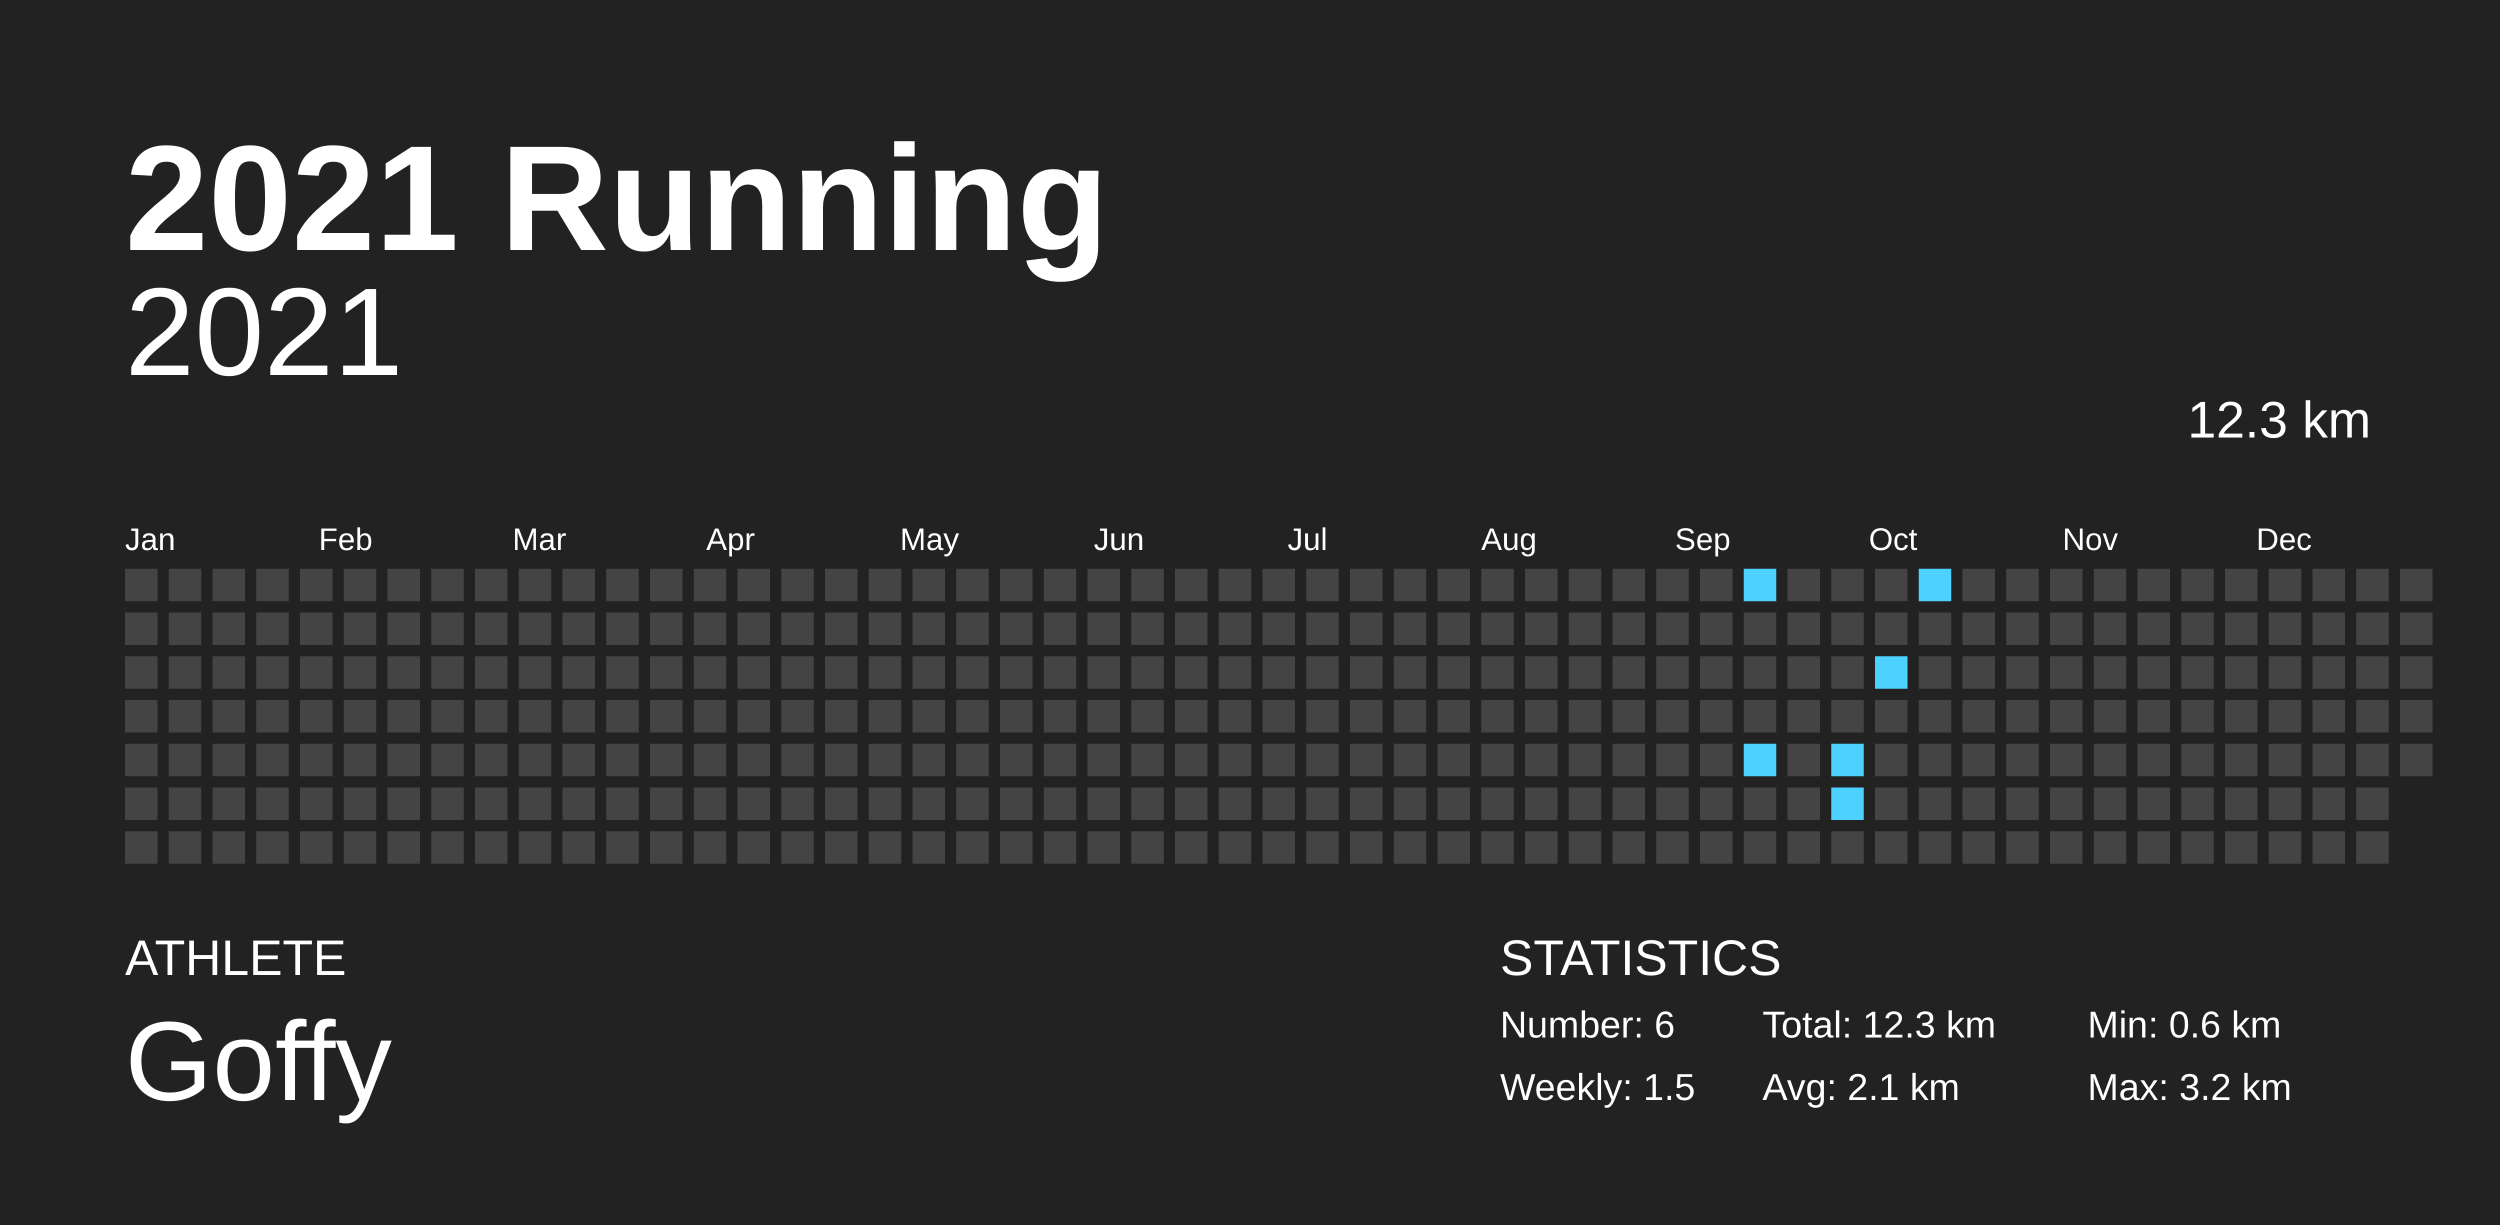
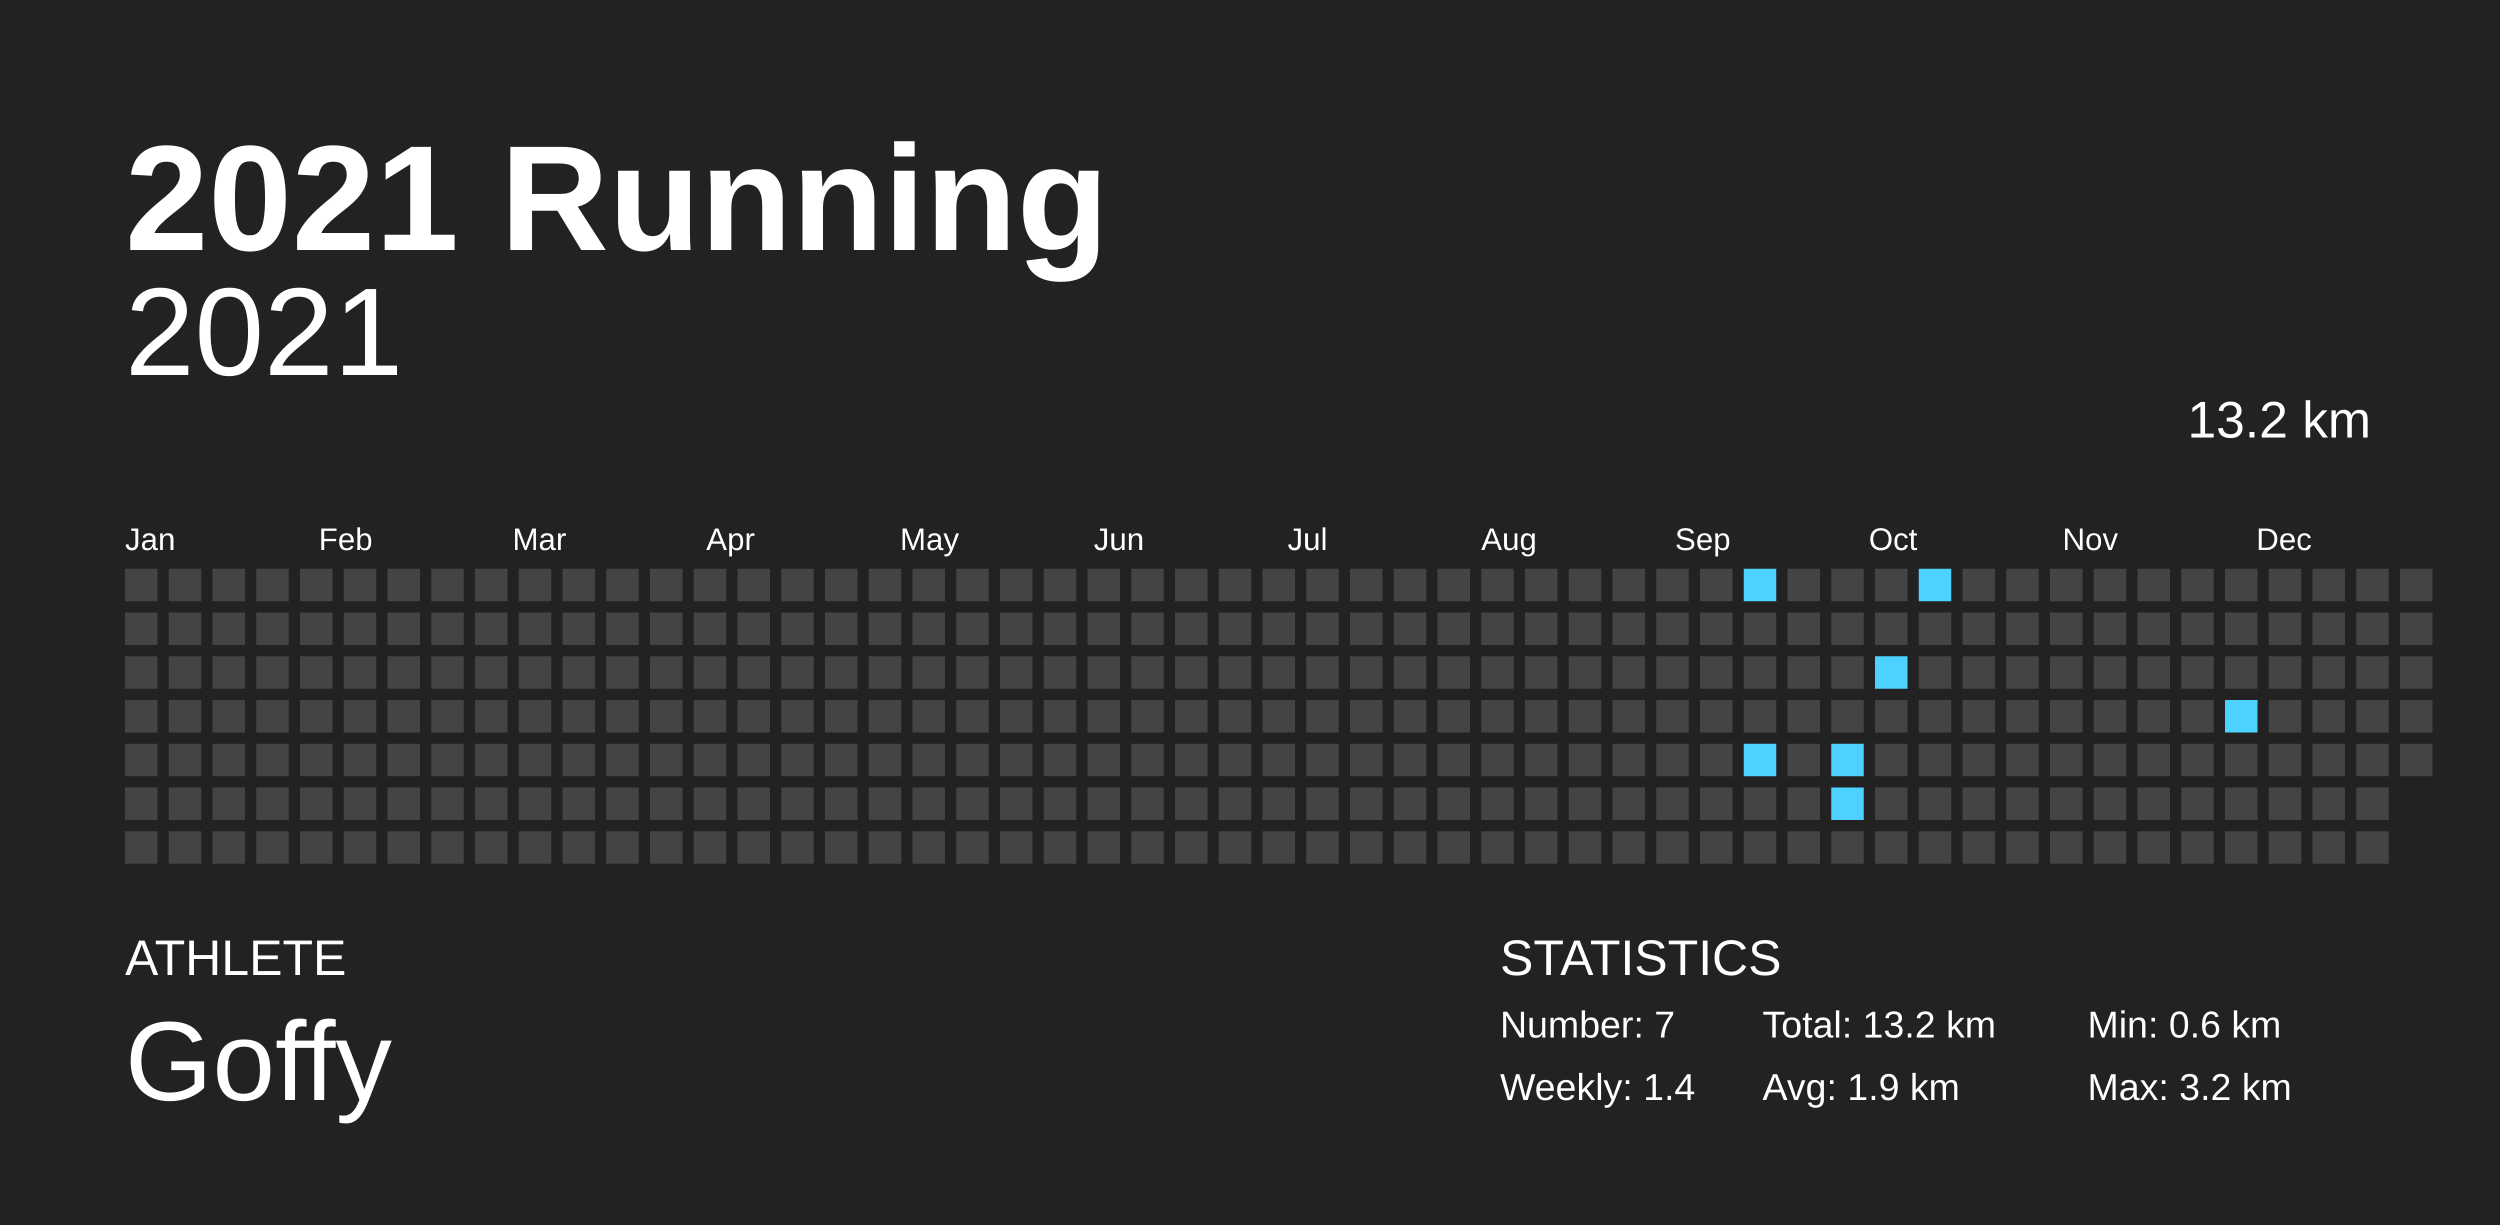
<svg xmlns="http://www.w3.org/2000/svg" baseProfile="full" height="98mm" version="1.1" viewBox="0,0,200,98" width="200mm">
  <defs />
  <rect fill="#222222" height="98" width="200" x="0" y="0" />
  <text fill="#FFFFFF" style="font-size:12px; font-family:Arial; font-weight:bold;" x="10" y="20">2021 Running</text>
  <text fill="#FFFFFF" style="font-size:4px; font-family:Arial" x="10" y="78">ATHLETE</text>
  <text fill="#FFFFFF" style="font-size:9px; font-family:Arial" x="10" y="88">Goffy</text>
  <text fill="#FFFFFF" style="font-size:4px; font-family:Arial" x="120" y="78">STATISTICS</text>
-   <text fill="#FFFFFF" style="font-size:3px; font-family:Arial" x="120" y="83">Number: 6</text>
-   <text fill="#FFFFFF" style="font-size:3px; font-family:Arial" x="120" y="88">Weekly: 1.5</text>
-   <text fill="#FFFFFF" style="font-size:3px; font-family:Arial" x="141" y="83">Total: 12.3 km</text>
-   <text fill="#FFFFFF" style="font-size:3px; font-family:Arial" x="141" y="88">Avg: 2.1 km</text>
+   <text fill="#FFFFFF" style="font-size:3px; font-family:Arial" x="120" y="83">Number: 7</text>
+   <text fill="#FFFFFF" style="font-size:3px; font-family:Arial" x="120" y="88">Weekly: 1.4</text>
+   <text fill="#FFFFFF" style="font-size:3px; font-family:Arial" x="141" y="83">Total: 13.2 km</text>
+   <text fill="#FFFFFF" style="font-size:3px; font-family:Arial" x="141" y="88">Avg: 1.9 km</text>
  <text fill="#FFFFFF" style="font-size:3px; font-family:Arial" x="167" y="83">Min: 0.6 km</text>
  <text fill="#FFFFFF" style="font-size:3px; font-family:Arial" x="167" y="88">Max: 3.2 km</text>
  <text alignment-baseline="hanging" fill="#FFFFFF" style="font-size:10.0px; font-family:Arial;" x="10" y="30">2021</text>
-   <text alignment-baseline="hanging" fill="#FFFFFF" style="font-size:4.125px; font-family:Arial;" x="175" y="35">12.3 km</text>
+   <text alignment-baseline="hanging" fill="#FFFFFF" style="font-size:4.125px; font-family:Arial;" x="175" y="35">13.2 km</text>
  <text fill="#FFFFFF" style="font-size:2.5px; font-family:Arial" x="10.0" y="44">Jan</text>
  <text fill="#FFFFFF" style="font-size:2.5px; font-family:Arial" x="25.5" y="44">Feb</text>
  <text fill="#FFFFFF" style="font-size:2.5px; font-family:Arial" x="41.0" y="44">Mar</text>
  <text fill="#FFFFFF" style="font-size:2.5px; font-family:Arial" x="56.5" y="44">Apr</text>
  <text fill="#FFFFFF" style="font-size:2.5px; font-family:Arial" x="72.0" y="44">May</text>
  <text fill="#FFFFFF" style="font-size:2.5px; font-family:Arial" x="87.5" y="44">Jun</text>
  <text fill="#FFFFFF" style="font-size:2.5px; font-family:Arial" x="103.0" y="44">Jul</text>
  <text fill="#FFFFFF" style="font-size:2.5px; font-family:Arial" x="118.5" y="44">Aug</text>
  <text fill="#FFFFFF" style="font-size:2.5px; font-family:Arial" x="134.0" y="44">Sep</text>
  <text fill="#FFFFFF" style="font-size:2.5px; font-family:Arial" x="149.5" y="44">Oct</text>
  <text fill="#FFFFFF" style="font-size:2.5px; font-family:Arial" x="165.0" y="44">Nov</text>
  <text fill="#FFFFFF" style="font-size:2.5px; font-family:Arial" x="180.5" y="44">Dec</text>
  <rect fill="#444444" height="2.6" width="2.6" x="10.0" y="45.5" />
  <rect fill="#444444" height="2.6" width="2.6" x="10.0" y="49.0" />
  <rect fill="#444444" height="2.6" width="2.6" x="10.0" y="52.5" />
  <rect fill="#444444" height="2.6" width="2.6" x="10.0" y="56.0" />
  <rect fill="#444444" height="2.6" width="2.6" x="10.0" y="59.5" />
  <rect fill="#444444" height="2.6" width="2.6" x="10.0" y="63.0" />
  <rect fill="#444444" height="2.6" width="2.6" x="10.0" y="66.5" />
  <rect fill="#444444" height="2.6" width="2.6" x="13.5" y="45.5" />
  <rect fill="#444444" height="2.6" width="2.6" x="13.5" y="49.0" />
  <rect fill="#444444" height="2.6" width="2.6" x="13.5" y="52.5" />
  <rect fill="#444444" height="2.6" width="2.6" x="13.5" y="56.0" />
  <rect fill="#444444" height="2.6" width="2.6" x="13.5" y="59.5" />
  <rect fill="#444444" height="2.6" width="2.6" x="13.5" y="63.0" />
  <rect fill="#444444" height="2.6" width="2.6" x="13.5" y="66.5" />
  <rect fill="#444444" height="2.6" width="2.6" x="17.0" y="45.5" />
  <rect fill="#444444" height="2.6" width="2.6" x="17.0" y="49.0" />
  <rect fill="#444444" height="2.6" width="2.6" x="17.0" y="52.5" />
  <rect fill="#444444" height="2.6" width="2.6" x="17.0" y="56.0" />
  <rect fill="#444444" height="2.6" width="2.6" x="17.0" y="59.5" />
  <rect fill="#444444" height="2.6" width="2.6" x="17.0" y="63.0" />
  <rect fill="#444444" height="2.6" width="2.6" x="17.0" y="66.5" />
  <rect fill="#444444" height="2.6" width="2.6" x="20.5" y="45.5" />
  <rect fill="#444444" height="2.6" width="2.6" x="20.5" y="49.0" />
  <rect fill="#444444" height="2.6" width="2.6" x="20.5" y="52.5" />
  <rect fill="#444444" height="2.6" width="2.6" x="20.5" y="56.0" />
  <rect fill="#444444" height="2.6" width="2.6" x="20.5" y="59.5" />
  <rect fill="#444444" height="2.6" width="2.6" x="20.5" y="63.0" />
  <rect fill="#444444" height="2.6" width="2.6" x="20.5" y="66.5" />
  <rect fill="#444444" height="2.6" width="2.6" x="24.0" y="45.5" />
  <rect fill="#444444" height="2.6" width="2.6" x="24.0" y="49.0" />
  <rect fill="#444444" height="2.6" width="2.6" x="24.0" y="52.5" />
  <rect fill="#444444" height="2.6" width="2.6" x="24.0" y="56.0" />
  <rect fill="#444444" height="2.6" width="2.6" x="24.0" y="59.5" />
  <rect fill="#444444" height="2.6" width="2.6" x="24.0" y="63.0" />
  <rect fill="#444444" height="2.6" width="2.6" x="24.0" y="66.5" />
  <rect fill="#444444" height="2.6" width="2.6" x="27.5" y="45.5" />
  <rect fill="#444444" height="2.6" width="2.6" x="27.5" y="49.0" />
  <rect fill="#444444" height="2.6" width="2.6" x="27.5" y="52.5" />
  <rect fill="#444444" height="2.6" width="2.6" x="27.5" y="56.0" />
  <rect fill="#444444" height="2.6" width="2.6" x="27.5" y="59.5" />
  <rect fill="#444444" height="2.6" width="2.6" x="27.5" y="63.0" />
  <rect fill="#444444" height="2.6" width="2.6" x="27.5" y="66.5" />
  <rect fill="#444444" height="2.6" width="2.6" x="31.0" y="45.5" />
  <rect fill="#444444" height="2.6" width="2.6" x="31.0" y="49.0" />
  <rect fill="#444444" height="2.6" width="2.6" x="31.0" y="52.5" />
  <rect fill="#444444" height="2.6" width="2.6" x="31.0" y="56.0" />
  <rect fill="#444444" height="2.6" width="2.6" x="31.0" y="59.5" />
  <rect fill="#444444" height="2.6" width="2.6" x="31.0" y="63.0" />
  <rect fill="#444444" height="2.6" width="2.6" x="31.0" y="66.5" />
  <rect fill="#444444" height="2.6" width="2.6" x="34.5" y="45.5" />
  <rect fill="#444444" height="2.6" width="2.6" x="34.5" y="49.0" />
  <rect fill="#444444" height="2.6" width="2.6" x="34.5" y="52.5" />
  <rect fill="#444444" height="2.6" width="2.6" x="34.5" y="56.0" />
  <rect fill="#444444" height="2.6" width="2.6" x="34.5" y="59.5" />
  <rect fill="#444444" height="2.6" width="2.6" x="34.5" y="63.0" />
  <rect fill="#444444" height="2.6" width="2.6" x="34.5" y="66.5" />
  <rect fill="#444444" height="2.6" width="2.6" x="38.0" y="45.5" />
  <rect fill="#444444" height="2.6" width="2.6" x="38.0" y="49.0" />
  <rect fill="#444444" height="2.6" width="2.6" x="38.0" y="52.5" />
  <rect fill="#444444" height="2.6" width="2.6" x="38.0" y="56.0" />
  <rect fill="#444444" height="2.6" width="2.6" x="38.0" y="59.5" />
  <rect fill="#444444" height="2.6" width="2.6" x="38.0" y="63.0" />
  <rect fill="#444444" height="2.6" width="2.6" x="38.0" y="66.5" />
  <rect fill="#444444" height="2.6" width="2.6" x="41.5" y="45.5" />
  <rect fill="#444444" height="2.6" width="2.6" x="41.5" y="49.0" />
  <rect fill="#444444" height="2.6" width="2.6" x="41.5" y="52.5" />
  <rect fill="#444444" height="2.6" width="2.6" x="41.5" y="56.0" />
  <rect fill="#444444" height="2.6" width="2.6" x="41.5" y="59.5" />
  <rect fill="#444444" height="2.6" width="2.6" x="41.5" y="63.0" />
  <rect fill="#444444" height="2.6" width="2.6" x="41.5" y="66.5" />
  <rect fill="#444444" height="2.6" width="2.6" x="45.0" y="45.5" />
  <rect fill="#444444" height="2.6" width="2.6" x="45.0" y="49.0" />
  <rect fill="#444444" height="2.6" width="2.6" x="45.0" y="52.5" />
  <rect fill="#444444" height="2.6" width="2.6" x="45.0" y="56.0" />
  <rect fill="#444444" height="2.6" width="2.6" x="45.0" y="59.5" />
  <rect fill="#444444" height="2.6" width="2.6" x="45.0" y="63.0" />
  <rect fill="#444444" height="2.6" width="2.6" x="45.0" y="66.5" />
  <rect fill="#444444" height="2.6" width="2.6" x="48.5" y="45.5" />
  <rect fill="#444444" height="2.6" width="2.6" x="48.5" y="49.0" />
  <rect fill="#444444" height="2.6" width="2.6" x="48.5" y="52.5" />
  <rect fill="#444444" height="2.6" width="2.6" x="48.5" y="56.0" />
  <rect fill="#444444" height="2.6" width="2.6" x="48.5" y="59.5" />
  <rect fill="#444444" height="2.6" width="2.6" x="48.5" y="63.0" />
  <rect fill="#444444" height="2.6" width="2.6" x="48.5" y="66.5" />
  <rect fill="#444444" height="2.6" width="2.6" x="52.0" y="45.5" />
  <rect fill="#444444" height="2.6" width="2.6" x="52.0" y="49.0" />
  <rect fill="#444444" height="2.6" width="2.6" x="52.0" y="52.5" />
  <rect fill="#444444" height="2.6" width="2.6" x="52.0" y="56.0" />
  <rect fill="#444444" height="2.6" width="2.6" x="52.0" y="59.5" />
  <rect fill="#444444" height="2.6" width="2.6" x="52.0" y="63.0" />
  <rect fill="#444444" height="2.6" width="2.6" x="52.0" y="66.5" />
  <rect fill="#444444" height="2.6" width="2.6" x="55.5" y="45.5" />
  <rect fill="#444444" height="2.6" width="2.6" x="55.5" y="49.0" />
  <rect fill="#444444" height="2.6" width="2.6" x="55.5" y="52.5" />
  <rect fill="#444444" height="2.6" width="2.6" x="55.5" y="56.0" />
  <rect fill="#444444" height="2.6" width="2.6" x="55.5" y="59.5" />
  <rect fill="#444444" height="2.6" width="2.6" x="55.5" y="63.0" />
  <rect fill="#444444" height="2.6" width="2.6" x="55.5" y="66.5" />
  <rect fill="#444444" height="2.6" width="2.6" x="59.0" y="45.5" />
  <rect fill="#444444" height="2.6" width="2.6" x="59.0" y="49.0" />
  <rect fill="#444444" height="2.6" width="2.6" x="59.0" y="52.5" />
  <rect fill="#444444" height="2.6" width="2.6" x="59.0" y="56.0" />
  <rect fill="#444444" height="2.6" width="2.6" x="59.0" y="59.5" />
  <rect fill="#444444" height="2.6" width="2.6" x="59.0" y="63.0" />
  <rect fill="#444444" height="2.6" width="2.6" x="59.0" y="66.5" />
  <rect fill="#444444" height="2.6" width="2.6" x="62.5" y="45.5" />
  <rect fill="#444444" height="2.6" width="2.6" x="62.5" y="49.0" />
  <rect fill="#444444" height="2.6" width="2.6" x="62.5" y="52.5" />
  <rect fill="#444444" height="2.6" width="2.6" x="62.5" y="56.0" />
  <rect fill="#444444" height="2.6" width="2.6" x="62.5" y="59.5" />
  <rect fill="#444444" height="2.6" width="2.6" x="62.5" y="63.0" />
  <rect fill="#444444" height="2.6" width="2.6" x="62.5" y="66.5" />
  <rect fill="#444444" height="2.6" width="2.6" x="66.0" y="45.5" />
  <rect fill="#444444" height="2.6" width="2.6" x="66.0" y="49.0" />
  <rect fill="#444444" height="2.6" width="2.6" x="66.0" y="52.5" />
  <rect fill="#444444" height="2.6" width="2.6" x="66.0" y="56.0" />
  <rect fill="#444444" height="2.6" width="2.6" x="66.0" y="59.5" />
  <rect fill="#444444" height="2.6" width="2.6" x="66.0" y="63.0" />
  <rect fill="#444444" height="2.6" width="2.6" x="66.0" y="66.5" />
  <rect fill="#444444" height="2.6" width="2.6" x="69.5" y="45.5" />
  <rect fill="#444444" height="2.6" width="2.6" x="69.5" y="49.0" />
  <rect fill="#444444" height="2.6" width="2.6" x="69.5" y="52.5" />
  <rect fill="#444444" height="2.6" width="2.6" x="69.5" y="56.0" />
  <rect fill="#444444" height="2.6" width="2.6" x="69.5" y="59.5" />
  <rect fill="#444444" height="2.6" width="2.6" x="69.5" y="63.0" />
  <rect fill="#444444" height="2.6" width="2.6" x="69.5" y="66.5" />
  <rect fill="#444444" height="2.6" width="2.6" x="73.0" y="45.5" />
  <rect fill="#444444" height="2.6" width="2.6" x="73.0" y="49.0" />
  <rect fill="#444444" height="2.6" width="2.6" x="73.0" y="52.5" />
  <rect fill="#444444" height="2.6" width="2.6" x="73.0" y="56.0" />
  <rect fill="#444444" height="2.6" width="2.6" x="73.0" y="59.5" />
  <rect fill="#444444" height="2.6" width="2.6" x="73.0" y="63.0" />
  <rect fill="#444444" height="2.6" width="2.6" x="73.0" y="66.5" />
  <rect fill="#444444" height="2.6" width="2.6" x="76.5" y="45.5" />
  <rect fill="#444444" height="2.6" width="2.6" x="76.5" y="49.0" />
  <rect fill="#444444" height="2.6" width="2.6" x="76.5" y="52.5" />
  <rect fill="#444444" height="2.6" width="2.6" x="76.5" y="56.0" />
  <rect fill="#444444" height="2.6" width="2.6" x="76.5" y="59.5" />
  <rect fill="#444444" height="2.6" width="2.6" x="76.5" y="63.0" />
  <rect fill="#444444" height="2.6" width="2.6" x="76.5" y="66.5" />
  <rect fill="#444444" height="2.6" width="2.6" x="80.0" y="45.5" />
  <rect fill="#444444" height="2.6" width="2.6" x="80.0" y="49.0" />
  <rect fill="#444444" height="2.6" width="2.6" x="80.0" y="52.5" />
  <rect fill="#444444" height="2.6" width="2.6" x="80.0" y="56.0" />
  <rect fill="#444444" height="2.6" width="2.6" x="80.0" y="59.5" />
  <rect fill="#444444" height="2.6" width="2.6" x="80.0" y="63.0" />
  <rect fill="#444444" height="2.6" width="2.6" x="80.0" y="66.5" />
  <rect fill="#444444" height="2.6" width="2.6" x="83.5" y="45.5" />
  <rect fill="#444444" height="2.6" width="2.6" x="83.5" y="49.0" />
  <rect fill="#444444" height="2.6" width="2.6" x="83.5" y="52.5" />
  <rect fill="#444444" height="2.6" width="2.6" x="83.5" y="56.0" />
  <rect fill="#444444" height="2.6" width="2.6" x="83.5" y="59.5" />
  <rect fill="#444444" height="2.6" width="2.6" x="83.5" y="63.0" />
  <rect fill="#444444" height="2.6" width="2.6" x="83.5" y="66.5" />
  <rect fill="#444444" height="2.6" width="2.6" x="87.0" y="45.5" />
  <rect fill="#444444" height="2.6" width="2.6" x="87.0" y="49.0" />
  <rect fill="#444444" height="2.6" width="2.6" x="87.0" y="52.5" />
  <rect fill="#444444" height="2.6" width="2.6" x="87.0" y="56.0" />
  <rect fill="#444444" height="2.6" width="2.6" x="87.0" y="59.5" />
  <rect fill="#444444" height="2.6" width="2.6" x="87.0" y="63.0" />
  <rect fill="#444444" height="2.6" width="2.6" x="87.0" y="66.5" />
  <rect fill="#444444" height="2.6" width="2.6" x="90.5" y="45.5" />
  <rect fill="#444444" height="2.6" width="2.6" x="90.5" y="49.0" />
  <rect fill="#444444" height="2.6" width="2.6" x="90.5" y="52.5" />
  <rect fill="#444444" height="2.6" width="2.6" x="90.5" y="56.0" />
  <rect fill="#444444" height="2.6" width="2.6" x="90.5" y="59.5" />
  <rect fill="#444444" height="2.6" width="2.6" x="90.5" y="63.0" />
  <rect fill="#444444" height="2.6" width="2.6" x="90.5" y="66.5" />
  <rect fill="#444444" height="2.6" width="2.6" x="94.0" y="45.5" />
  <rect fill="#444444" height="2.6" width="2.6" x="94.0" y="49.0" />
  <rect fill="#444444" height="2.6" width="2.6" x="94.0" y="52.5" />
  <rect fill="#444444" height="2.6" width="2.6" x="94.0" y="56.0" />
  <rect fill="#444444" height="2.6" width="2.6" x="94.0" y="59.5" />
  <rect fill="#444444" height="2.6" width="2.6" x="94.0" y="63.0" />
  <rect fill="#444444" height="2.6" width="2.6" x="94.0" y="66.5" />
  <rect fill="#444444" height="2.6" width="2.6" x="97.5" y="45.5" />
  <rect fill="#444444" height="2.6" width="2.6" x="97.5" y="49.0" />
  <rect fill="#444444" height="2.6" width="2.6" x="97.5" y="52.5" />
  <rect fill="#444444" height="2.6" width="2.6" x="97.5" y="56.0" />
  <rect fill="#444444" height="2.6" width="2.6" x="97.5" y="59.5" />
  <rect fill="#444444" height="2.6" width="2.6" x="97.5" y="63.0" />
  <rect fill="#444444" height="2.6" width="2.6" x="97.5" y="66.5" />
  <rect fill="#444444" height="2.6" width="2.6" x="101.0" y="45.5" />
  <rect fill="#444444" height="2.6" width="2.6" x="101.0" y="49.0" />
  <rect fill="#444444" height="2.6" width="2.6" x="101.0" y="52.5" />
  <rect fill="#444444" height="2.6" width="2.6" x="101.0" y="56.0" />
  <rect fill="#444444" height="2.6" width="2.6" x="101.0" y="59.5" />
  <rect fill="#444444" height="2.6" width="2.6" x="101.0" y="63.0" />
  <rect fill="#444444" height="2.6" width="2.6" x="101.0" y="66.5" />
  <rect fill="#444444" height="2.6" width="2.6" x="104.5" y="45.5" />
  <rect fill="#444444" height="2.6" width="2.6" x="104.5" y="49.0" />
  <rect fill="#444444" height="2.6" width="2.6" x="104.5" y="52.5" />
  <rect fill="#444444" height="2.6" width="2.6" x="104.5" y="56.0" />
  <rect fill="#444444" height="2.6" width="2.6" x="104.5" y="59.5" />
  <rect fill="#444444" height="2.6" width="2.6" x="104.5" y="63.0" />
  <rect fill="#444444" height="2.6" width="2.6" x="104.5" y="66.5" />
  <rect fill="#444444" height="2.6" width="2.6" x="108.0" y="45.5" />
  <rect fill="#444444" height="2.6" width="2.6" x="108.0" y="49.0" />
  <rect fill="#444444" height="2.6" width="2.6" x="108.0" y="52.5" />
  <rect fill="#444444" height="2.6" width="2.6" x="108.0" y="56.0" />
  <rect fill="#444444" height="2.6" width="2.6" x="108.0" y="59.5" />
  <rect fill="#444444" height="2.6" width="2.6" x="108.0" y="63.0" />
  <rect fill="#444444" height="2.6" width="2.6" x="108.0" y="66.5" />
  <rect fill="#444444" height="2.6" width="2.6" x="111.5" y="45.5" />
  <rect fill="#444444" height="2.6" width="2.6" x="111.5" y="49.0" />
  <rect fill="#444444" height="2.6" width="2.6" x="111.5" y="52.5" />
  <rect fill="#444444" height="2.6" width="2.6" x="111.5" y="56.0" />
  <rect fill="#444444" height="2.6" width="2.6" x="111.5" y="59.5" />
  <rect fill="#444444" height="2.6" width="2.6" x="111.5" y="63.0" />
  <rect fill="#444444" height="2.6" width="2.6" x="111.5" y="66.5" />
  <rect fill="#444444" height="2.6" width="2.6" x="115.0" y="45.5" />
  <rect fill="#444444" height="2.6" width="2.6" x="115.0" y="49.0" />
  <rect fill="#444444" height="2.6" width="2.6" x="115.0" y="52.5" />
  <rect fill="#444444" height="2.6" width="2.6" x="115.0" y="56.0" />
  <rect fill="#444444" height="2.6" width="2.6" x="115.0" y="59.5" />
  <rect fill="#444444" height="2.6" width="2.6" x="115.0" y="63.0" />
  <rect fill="#444444" height="2.6" width="2.6" x="115.0" y="66.5" />
  <rect fill="#444444" height="2.6" width="2.6" x="118.5" y="45.5" />
  <rect fill="#444444" height="2.6" width="2.6" x="118.5" y="49.0" />
  <rect fill="#444444" height="2.6" width="2.6" x="118.5" y="52.5" />
  <rect fill="#444444" height="2.6" width="2.6" x="118.5" y="56.0" />
  <rect fill="#444444" height="2.6" width="2.6" x="118.5" y="59.5" />
  <rect fill="#444444" height="2.6" width="2.6" x="118.5" y="63.0" />
  <rect fill="#444444" height="2.6" width="2.6" x="118.5" y="66.5" />
  <rect fill="#444444" height="2.6" width="2.6" x="122.0" y="45.5" />
  <rect fill="#444444" height="2.6" width="2.6" x="122.0" y="49.0" />
  <rect fill="#444444" height="2.6" width="2.6" x="122.0" y="52.5" />
  <rect fill="#444444" height="2.6" width="2.6" x="122.0" y="56.0" />
  <rect fill="#444444" height="2.6" width="2.6" x="122.0" y="59.5" />
  <rect fill="#444444" height="2.6" width="2.6" x="122.0" y="63.0" />
  <rect fill="#444444" height="2.6" width="2.6" x="122.0" y="66.5" />
  <rect fill="#444444" height="2.6" width="2.6" x="125.5" y="45.5" />
  <rect fill="#444444" height="2.6" width="2.6" x="125.5" y="49.0" />
  <rect fill="#444444" height="2.6" width="2.6" x="125.5" y="52.5" />
  <rect fill="#444444" height="2.6" width="2.6" x="125.5" y="56.0" />
  <rect fill="#444444" height="2.6" width="2.6" x="125.5" y="59.5" />
  <rect fill="#444444" height="2.6" width="2.6" x="125.5" y="63.0" />
  <rect fill="#444444" height="2.6" width="2.6" x="125.5" y="66.5" />
  <rect fill="#444444" height="2.6" width="2.6" x="129.0" y="45.5" />
  <rect fill="#444444" height="2.6" width="2.6" x="129.0" y="49.0" />
  <rect fill="#444444" height="2.6" width="2.6" x="129.0" y="52.5" />
  <rect fill="#444444" height="2.6" width="2.6" x="129.0" y="56.0" />
  <rect fill="#444444" height="2.6" width="2.6" x="129.0" y="59.5" />
  <rect fill="#444444" height="2.6" width="2.6" x="129.0" y="63.0" />
  <rect fill="#444444" height="2.6" width="2.6" x="129.0" y="66.5" />
  <rect fill="#444444" height="2.6" width="2.6" x="132.5" y="45.5" />
  <rect fill="#444444" height="2.6" width="2.6" x="132.5" y="49.0" />
  <rect fill="#444444" height="2.6" width="2.6" x="132.5" y="52.5" />
  <rect fill="#444444" height="2.6" width="2.6" x="132.5" y="56.0" />
  <rect fill="#444444" height="2.6" width="2.6" x="132.5" y="59.5" />
  <rect fill="#444444" height="2.6" width="2.6" x="132.5" y="63.0" />
  <rect fill="#444444" height="2.6" width="2.6" x="132.5" y="66.5" />
  <rect fill="#444444" height="2.6" width="2.6" x="136.0" y="45.5" />
  <rect fill="#444444" height="2.6" width="2.6" x="136.0" y="49.0" />
  <rect fill="#444444" height="2.6" width="2.6" x="136.0" y="52.5" />
  <rect fill="#444444" height="2.6" width="2.6" x="136.0" y="56.0" />
  <rect fill="#444444" height="2.6" width="2.6" x="136.0" y="59.5" />
  <rect fill="#444444" height="2.6" width="2.6" x="136.0" y="63.0" />
  <rect fill="#444444" height="2.6" width="2.6" x="136.0" y="66.5" />
  <rect fill="#4dd2ff" height="2.6" width="2.6" x="139.5" y="45.5" />
  <rect fill="#444444" height="2.6" width="2.6" x="139.5" y="49.0" />
  <rect fill="#444444" height="2.6" width="2.6" x="139.5" y="52.5" />
  <rect fill="#444444" height="2.6" width="2.6" x="139.5" y="56.0" />
  <rect fill="#4dd2ff" height="2.6" width="2.6" x="139.5" y="59.5" />
  <rect fill="#444444" height="2.6" width="2.6" x="139.5" y="63.0" />
  <rect fill="#444444" height="2.6" width="2.6" x="139.5" y="66.5" />
  <rect fill="#444444" height="2.6" width="2.6" x="143.0" y="45.5" />
  <rect fill="#444444" height="2.6" width="2.6" x="143.0" y="49.0" />
  <rect fill="#444444" height="2.6" width="2.6" x="143.0" y="52.5" />
  <rect fill="#444444" height="2.6" width="2.6" x="143.0" y="56.0" />
  <rect fill="#444444" height="2.6" width="2.6" x="143.0" y="59.5" />
  <rect fill="#444444" height="2.6" width="2.6" x="143.0" y="63.0" />
  <rect fill="#444444" height="2.6" width="2.6" x="143.0" y="66.5" />
  <rect fill="#444444" height="2.6" width="2.6" x="146.5" y="45.5" />
  <rect fill="#444444" height="2.6" width="2.6" x="146.5" y="49.0" />
  <rect fill="#444444" height="2.6" width="2.6" x="146.5" y="52.5" />
  <rect fill="#444444" height="2.6" width="2.6" x="146.5" y="56.0" />
  <rect fill="#4dd2ff" height="2.6" width="2.6" x="146.5" y="59.5" />
  <rect fill="#4dd2ff" height="2.6" width="2.6" x="146.5" y="63.0" />
  <rect fill="#444444" height="2.6" width="2.6" x="146.5" y="66.5" />
  <rect fill="#444444" height="2.6" width="2.6" x="150.0" y="45.5" />
  <rect fill="#444444" height="2.6" width="2.6" x="150.0" y="49.0" />
  <rect fill="#4dd2ff" height="2.6" width="2.6" x="150.0" y="52.5" />
  <rect fill="#444444" height="2.6" width="2.6" x="150.0" y="56.0" />
  <rect fill="#444444" height="2.6" width="2.6" x="150.0" y="59.5" />
  <rect fill="#444444" height="2.6" width="2.6" x="150.0" y="63.0" />
  <rect fill="#444444" height="2.6" width="2.6" x="150.0" y="66.5" />
  <rect fill="#4dd2ff" height="2.6" width="2.6" x="153.5" y="45.5" />
  <rect fill="#444444" height="2.6" width="2.6" x="153.5" y="49.0" />
  <rect fill="#444444" height="2.6" width="2.6" x="153.5" y="52.5" />
  <rect fill="#444444" height="2.6" width="2.6" x="153.5" y="56.0" />
  <rect fill="#444444" height="2.6" width="2.6" x="153.5" y="59.5" />
  <rect fill="#444444" height="2.6" width="2.6" x="153.5" y="63.0" />
  <rect fill="#444444" height="2.6" width="2.6" x="153.5" y="66.5" />
  <rect fill="#444444" height="2.6" width="2.6" x="157.0" y="45.5" />
  <rect fill="#444444" height="2.6" width="2.6" x="157.0" y="49.0" />
  <rect fill="#444444" height="2.6" width="2.6" x="157.0" y="52.5" />
  <rect fill="#444444" height="2.6" width="2.6" x="157.0" y="56.0" />
  <rect fill="#444444" height="2.6" width="2.6" x="157.0" y="59.5" />
  <rect fill="#444444" height="2.6" width="2.6" x="157.0" y="63.0" />
  <rect fill="#444444" height="2.6" width="2.6" x="157.0" y="66.5" />
  <rect fill="#444444" height="2.6" width="2.6" x="160.5" y="45.5" />
  <rect fill="#444444" height="2.6" width="2.6" x="160.5" y="49.0" />
  <rect fill="#444444" height="2.6" width="2.6" x="160.5" y="52.5" />
  <rect fill="#444444" height="2.6" width="2.6" x="160.5" y="56.0" />
  <rect fill="#444444" height="2.6" width="2.6" x="160.5" y="59.5" />
  <rect fill="#444444" height="2.6" width="2.6" x="160.5" y="63.0" />
  <rect fill="#444444" height="2.6" width="2.6" x="160.5" y="66.5" />
  <rect fill="#444444" height="2.6" width="2.6" x="164.0" y="45.5" />
  <rect fill="#444444" height="2.6" width="2.6" x="164.0" y="49.0" />
  <rect fill="#444444" height="2.6" width="2.6" x="164.0" y="52.5" />
  <rect fill="#444444" height="2.6" width="2.6" x="164.0" y="56.0" />
  <rect fill="#444444" height="2.6" width="2.6" x="164.0" y="59.5" />
  <rect fill="#444444" height="2.6" width="2.6" x="164.0" y="63.0" />
  <rect fill="#444444" height="2.6" width="2.6" x="164.0" y="66.5" />
  <rect fill="#444444" height="2.6" width="2.6" x="167.5" y="45.5" />
  <rect fill="#444444" height="2.6" width="2.6" x="167.5" y="49.0" />
  <rect fill="#444444" height="2.6" width="2.6" x="167.5" y="52.5" />
  <rect fill="#444444" height="2.6" width="2.6" x="167.5" y="56.0" />
  <rect fill="#444444" height="2.6" width="2.6" x="167.5" y="59.5" />
  <rect fill="#444444" height="2.6" width="2.6" x="167.5" y="63.0" />
  <rect fill="#444444" height="2.6" width="2.6" x="167.5" y="66.5" />
  <rect fill="#444444" height="2.6" width="2.6" x="171.0" y="45.5" />
  <rect fill="#444444" height="2.6" width="2.6" x="171.0" y="49.0" />
  <rect fill="#444444" height="2.6" width="2.6" x="171.0" y="52.5" />
  <rect fill="#444444" height="2.6" width="2.6" x="171.0" y="56.0" />
  <rect fill="#444444" height="2.6" width="2.6" x="171.0" y="59.5" />
  <rect fill="#444444" height="2.6" width="2.6" x="171.0" y="63.0" />
  <rect fill="#444444" height="2.6" width="2.6" x="171.0" y="66.5" />
  <rect fill="#444444" height="2.6" width="2.6" x="174.5" y="45.5" />
  <rect fill="#444444" height="2.6" width="2.6" x="174.5" y="49.0" />
  <rect fill="#444444" height="2.6" width="2.6" x="174.5" y="52.5" />
  <rect fill="#444444" height="2.6" width="2.6" x="174.5" y="56.0" />
  <rect fill="#444444" height="2.6" width="2.6" x="174.5" y="59.5" />
  <rect fill="#444444" height="2.6" width="2.6" x="174.5" y="63.0" />
  <rect fill="#444444" height="2.6" width="2.6" x="174.5" y="66.5" />
  <rect fill="#444444" height="2.6" width="2.6" x="178.0" y="45.5" />
  <rect fill="#444444" height="2.6" width="2.6" x="178.0" y="49.0" />
  <rect fill="#444444" height="2.6" width="2.6" x="178.0" y="52.5" />
-   <rect fill="#444444" height="2.6" width="2.6" x="178.0" y="56.0" />
+   <rect fill="#4dd2ff" height="2.6" width="2.6" x="178.0" y="56.0" />
  <rect fill="#444444" height="2.6" width="2.6" x="178.0" y="59.5" />
  <rect fill="#444444" height="2.6" width="2.6" x="178.0" y="63.0" />
  <rect fill="#444444" height="2.6" width="2.6" x="178.0" y="66.5" />
  <rect fill="#444444" height="2.6" width="2.6" x="181.5" y="45.5" />
  <rect fill="#444444" height="2.6" width="2.6" x="181.5" y="49.0" />
  <rect fill="#444444" height="2.6" width="2.6" x="181.5" y="52.5" />
  <rect fill="#444444" height="2.6" width="2.6" x="181.5" y="56.0" />
  <rect fill="#444444" height="2.6" width="2.6" x="181.5" y="59.5" />
  <rect fill="#444444" height="2.6" width="2.6" x="181.5" y="63.0" />
  <rect fill="#444444" height="2.6" width="2.6" x="181.5" y="66.5" />
  <rect fill="#444444" height="2.6" width="2.6" x="185.0" y="45.5" />
  <rect fill="#444444" height="2.6" width="2.6" x="185.0" y="49.0" />
  <rect fill="#444444" height="2.6" width="2.6" x="185.0" y="52.5" />
  <rect fill="#444444" height="2.6" width="2.6" x="185.0" y="56.0" />
  <rect fill="#444444" height="2.6" width="2.6" x="185.0" y="59.5" />
  <rect fill="#444444" height="2.6" width="2.6" x="185.0" y="63.0" />
  <rect fill="#444444" height="2.6" width="2.6" x="185.0" y="66.5" />
  <rect fill="#444444" height="2.6" width="2.6" x="188.5" y="45.5" />
  <rect fill="#444444" height="2.6" width="2.6" x="188.5" y="49.0" />
  <rect fill="#444444" height="2.6" width="2.6" x="188.5" y="52.5" />
  <rect fill="#444444" height="2.6" width="2.6" x="188.5" y="56.0" />
  <rect fill="#444444" height="2.6" width="2.6" x="188.5" y="59.5" />
  <rect fill="#444444" height="2.6" width="2.6" x="188.5" y="63.0" />
  <rect fill="#444444" height="2.6" width="2.6" x="188.5" y="66.5" />
  <rect fill="#444444" height="2.6" width="2.6" x="192.0" y="45.5" />
  <rect fill="#444444" height="2.6" width="2.6" x="192.0" y="49.0" />
  <rect fill="#444444" height="2.6" width="2.6" x="192.0" y="52.5" />
  <rect fill="#444444" height="2.6" width="2.6" x="192.0" y="56.0" />
  <rect fill="#444444" height="2.6" width="2.6" x="192.0" y="59.5" />
</svg>
